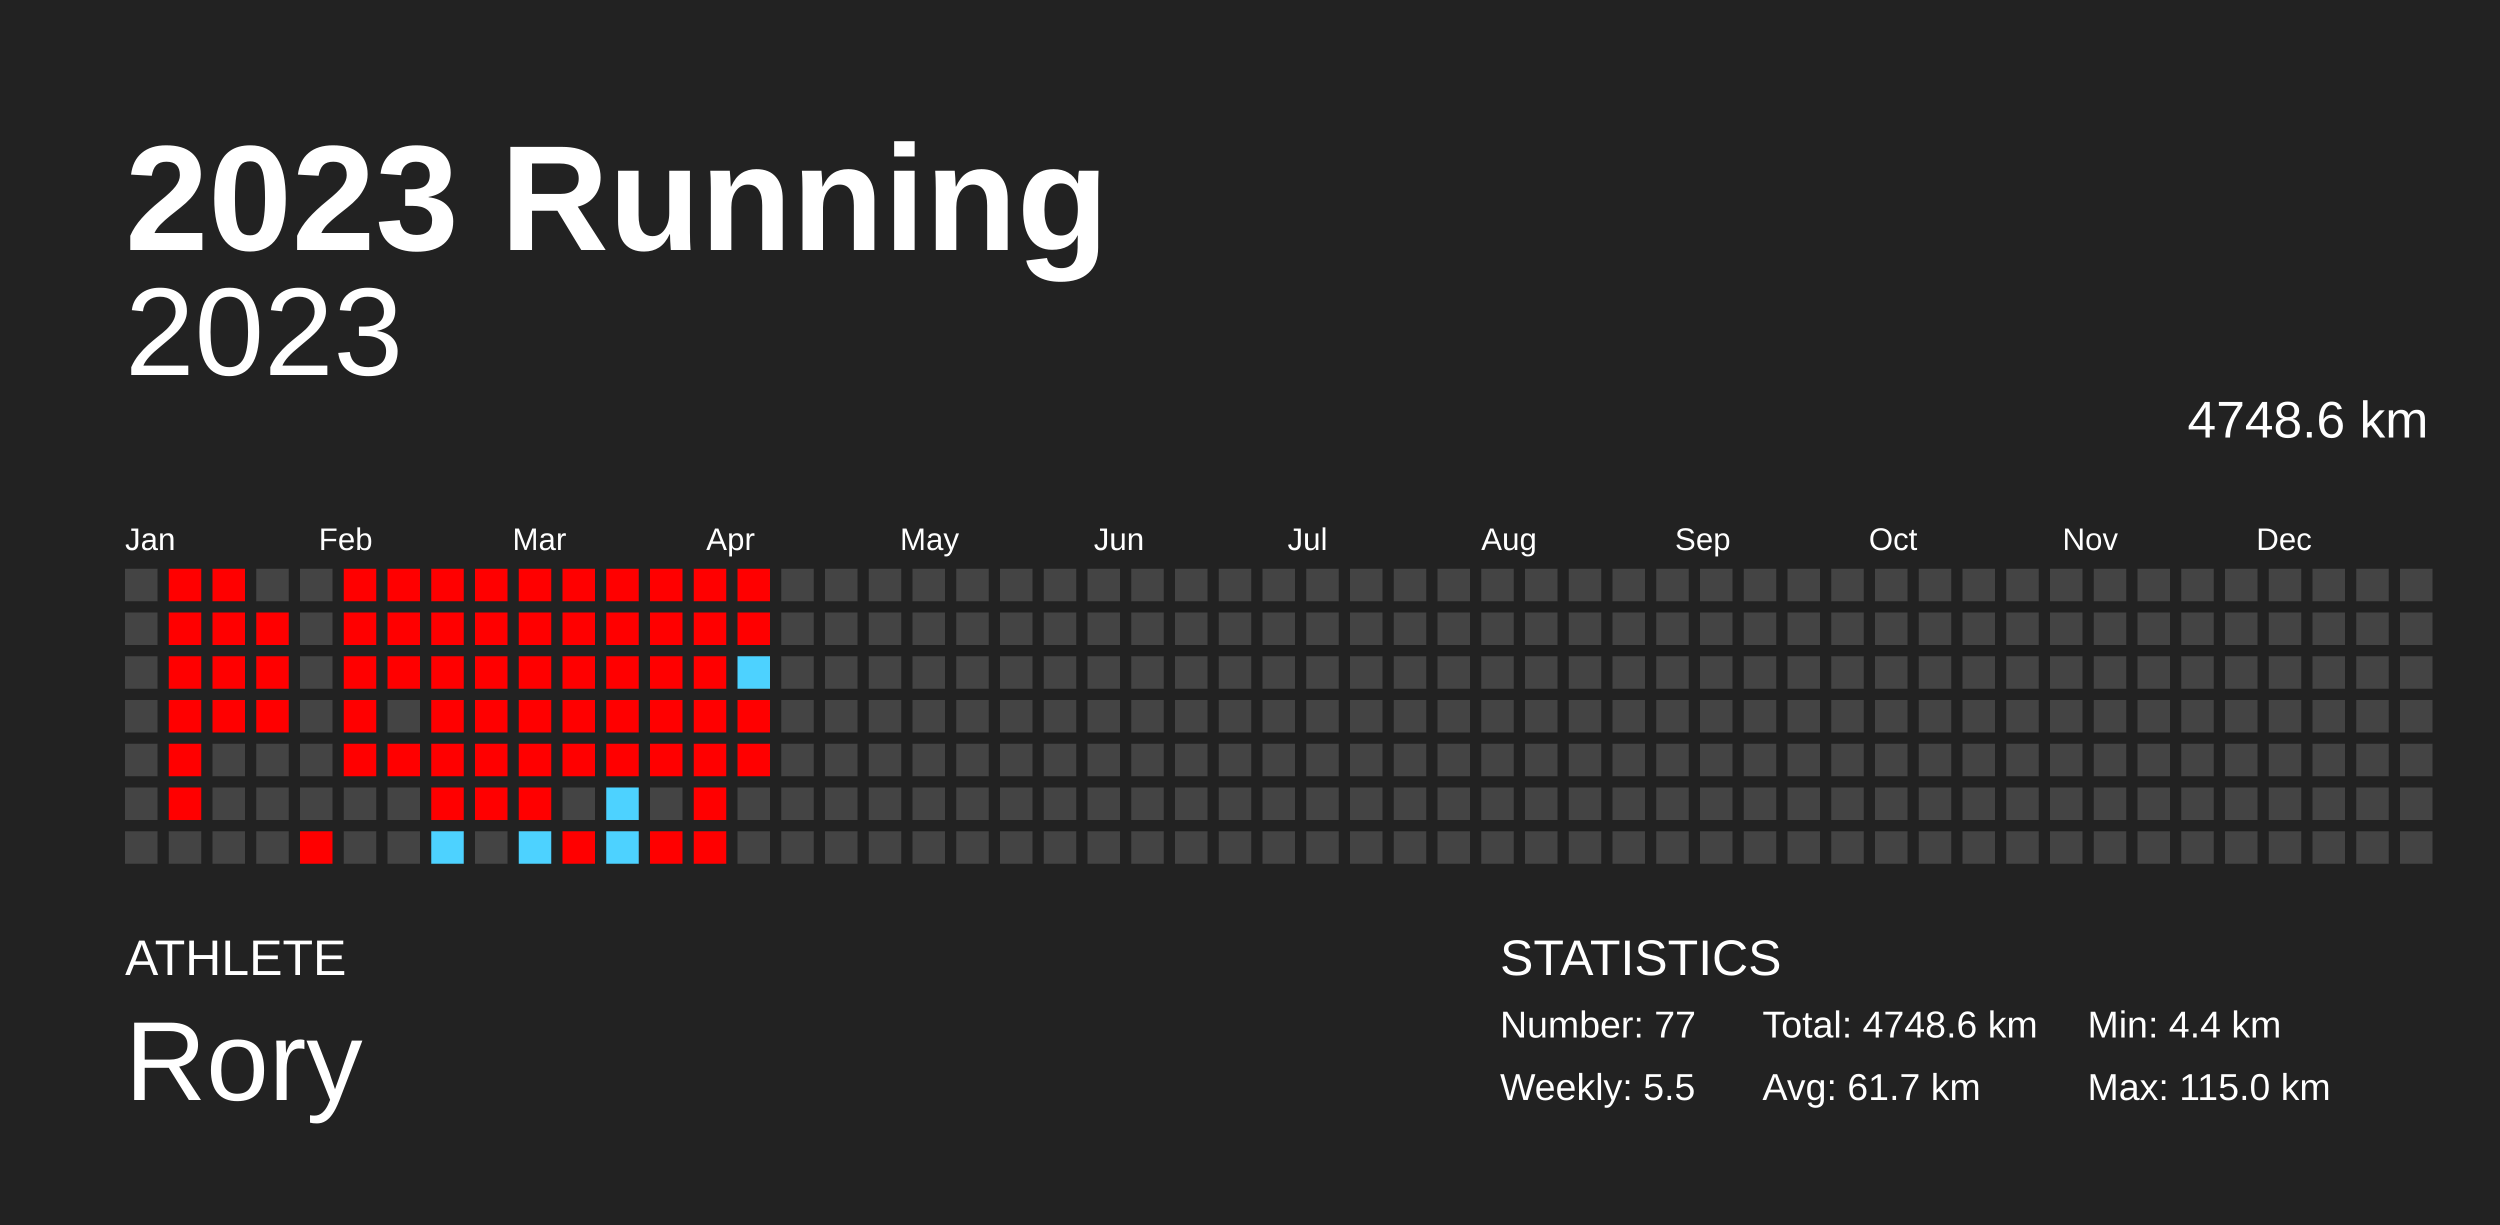
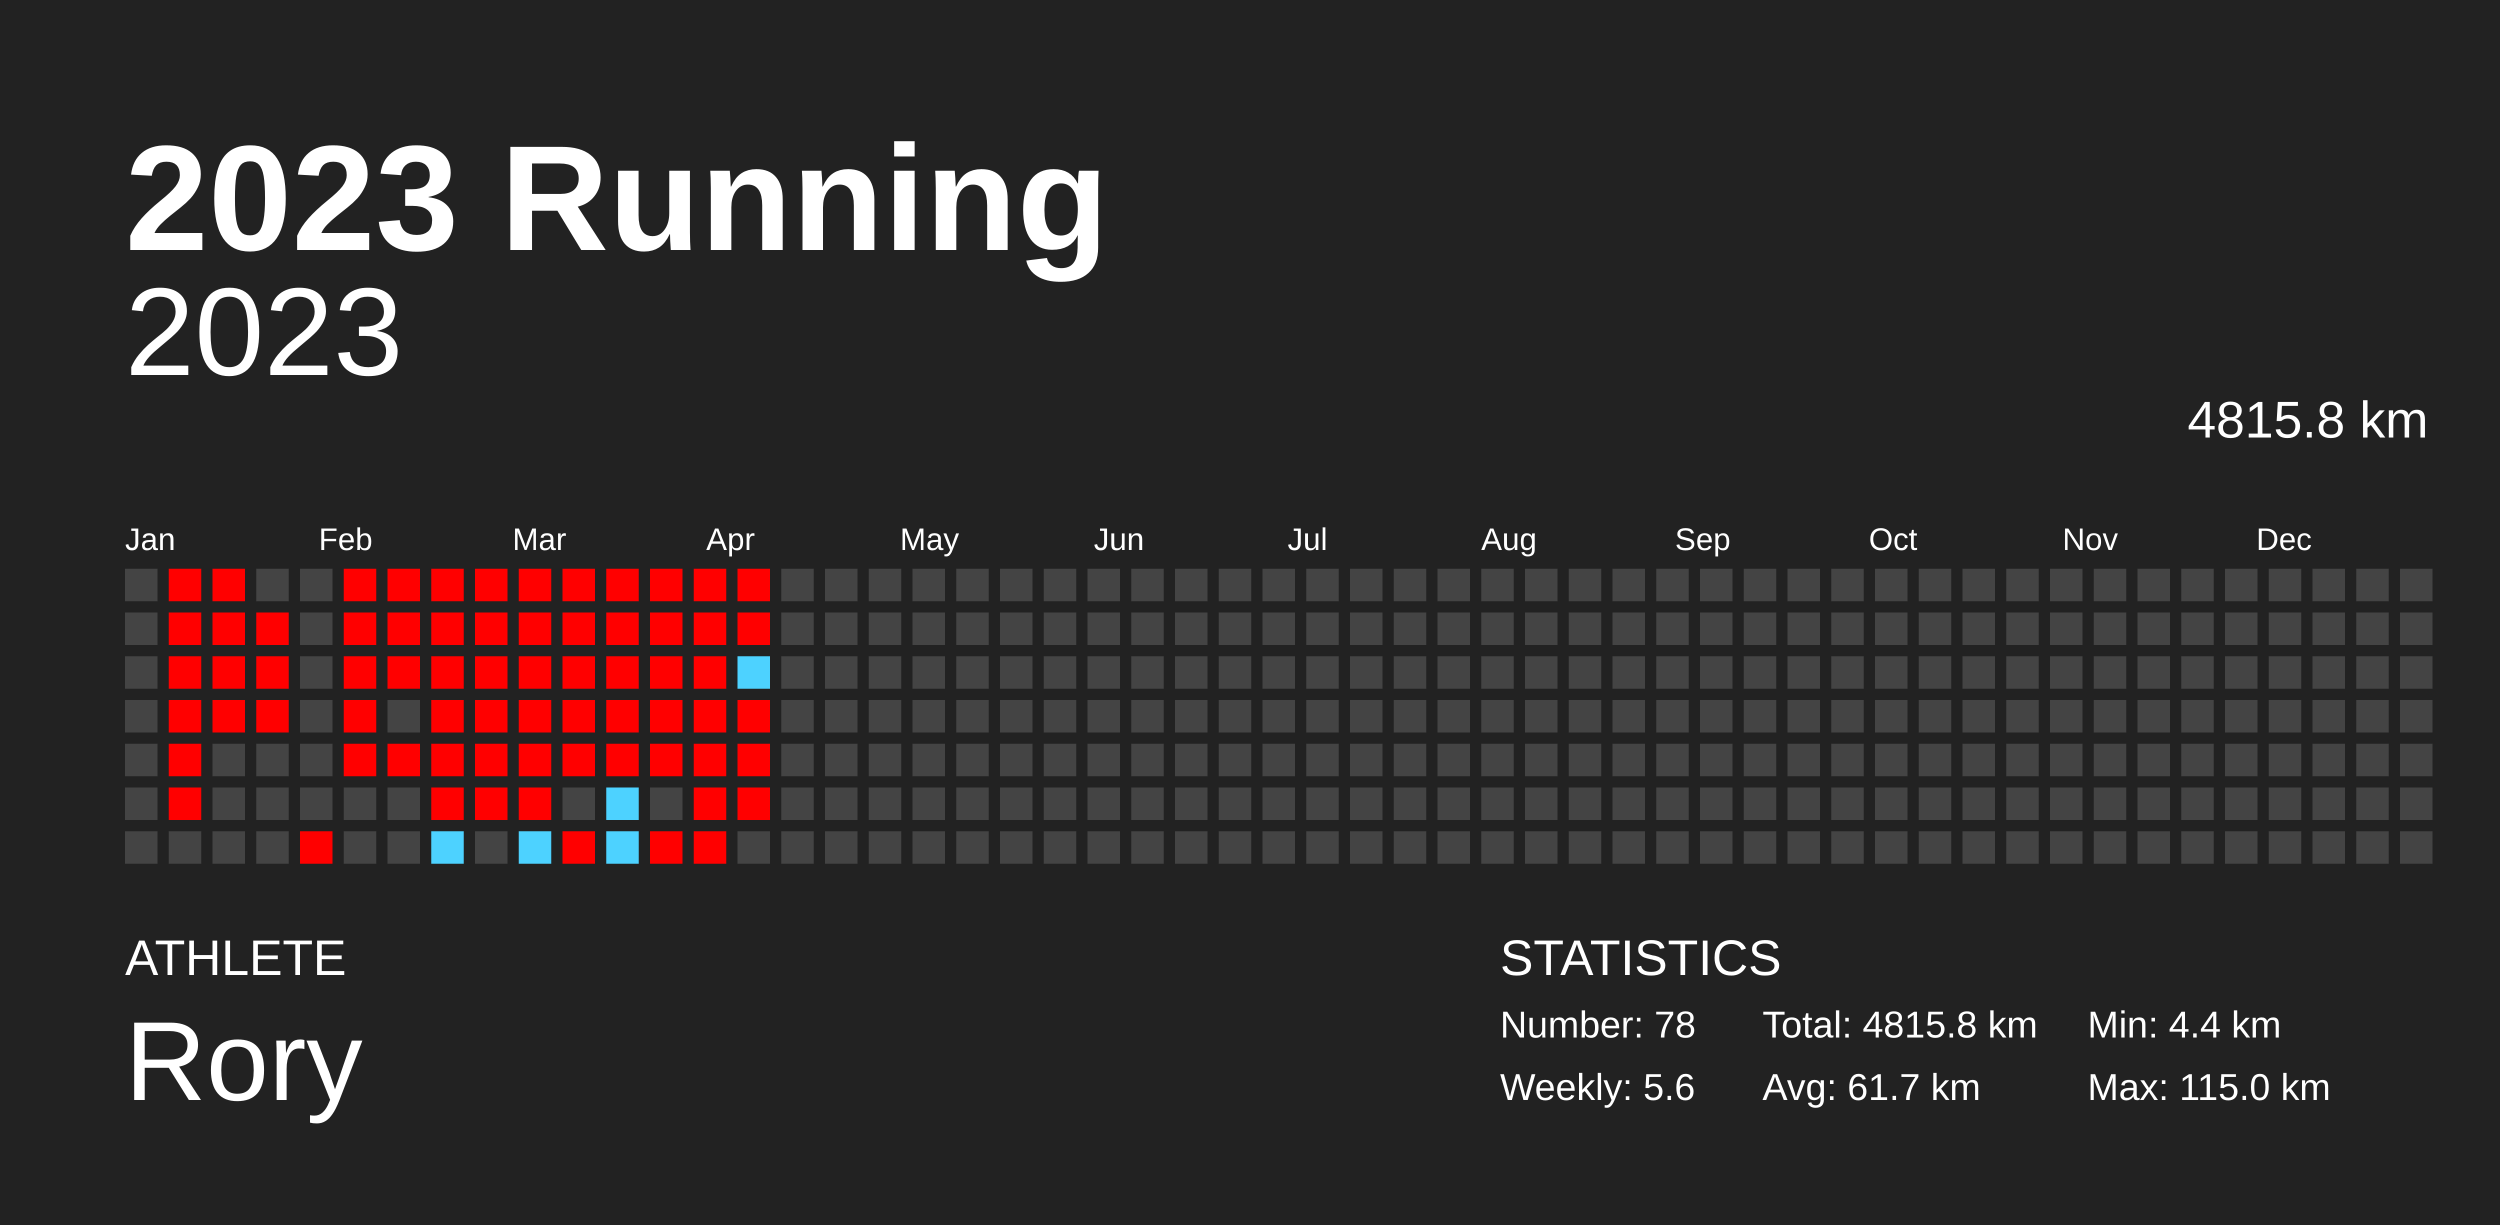
<svg xmlns="http://www.w3.org/2000/svg" baseProfile="full" height="98mm" version="1.1" viewBox="0,0,200,98" width="200mm">
  <defs />
  <rect fill="#222222" height="98" width="200" x="0" y="0" />
  <text fill="#FFFFFF" style="font-size:12px; font-family:Arial; font-weight:bold;" x="10" y="20">2023 Running</text>
  <text fill="#FFFFFF" style="font-size:4px; font-family:Arial" x="10" y="78">ATHLETE</text>
  <text fill="#FFFFFF" style="font-size:9px; font-family:Arial" x="10" y="88">Rory</text>
  <text fill="#FFFFFF" style="font-size:4px; font-family:Arial" x="120" y="78">STATISTICS</text>
-   <text fill="#FFFFFF" style="font-size:3px; font-family:Arial" x="120" y="83">Number: 77</text>
-   <text fill="#FFFFFF" style="font-size:3px; font-family:Arial" x="120" y="88">Weekly: 5.5</text>
-   <text fill="#FFFFFF" style="font-size:3px; font-family:Arial" x="141" y="83">Total: 4748.6 km</text>
+   <text fill="#FFFFFF" style="font-size:3px; font-family:Arial" x="120" y="83">Number: 78</text>
+   <text fill="#FFFFFF" style="font-size:3px; font-family:Arial" x="120" y="88">Weekly: 5.6</text>
+   <text fill="#FFFFFF" style="font-size:3px; font-family:Arial" x="141" y="83">Total: 4815.8 km</text>
  <text fill="#FFFFFF" style="font-size:3px; font-family:Arial" x="141" y="88">Avg: 61.7 km</text>
  <text fill="#FFFFFF" style="font-size:3px; font-family:Arial" x="167" y="83">Min: 4.4 km</text>
  <text fill="#FFFFFF" style="font-size:3px; font-family:Arial" x="167" y="88">Max: 115.0 km</text>
  <text alignment-baseline="hanging" fill="#FFFFFF" style="font-size:10.0px; font-family:Arial;" x="10" y="30">2023</text>
-   <text alignment-baseline="hanging" fill="#FFFFFF" style="font-size:4.125px; font-family:Arial;" x="175" y="35">4748.6 km</text>
+   <text alignment-baseline="hanging" fill="#FFFFFF" style="font-size:4.125px; font-family:Arial;" x="175" y="35">4815.8 km</text>
  <text fill="#FFFFFF" style="font-size:2.5px; font-family:Arial" x="10.0" y="44">Jan</text>
  <text fill="#FFFFFF" style="font-size:2.5px; font-family:Arial" x="25.5" y="44">Feb</text>
  <text fill="#FFFFFF" style="font-size:2.5px; font-family:Arial" x="41.0" y="44">Mar</text>
  <text fill="#FFFFFF" style="font-size:2.5px; font-family:Arial" x="56.5" y="44">Apr</text>
  <text fill="#FFFFFF" style="font-size:2.5px; font-family:Arial" x="72.0" y="44">May</text>
  <text fill="#FFFFFF" style="font-size:2.5px; font-family:Arial" x="87.5" y="44">Jun</text>
  <text fill="#FFFFFF" style="font-size:2.5px; font-family:Arial" x="103.0" y="44">Jul</text>
  <text fill="#FFFFFF" style="font-size:2.5px; font-family:Arial" x="118.5" y="44">Aug</text>
  <text fill="#FFFFFF" style="font-size:2.5px; font-family:Arial" x="134.0" y="44">Sep</text>
  <text fill="#FFFFFF" style="font-size:2.5px; font-family:Arial" x="149.5" y="44">Oct</text>
  <text fill="#FFFFFF" style="font-size:2.5px; font-family:Arial" x="165.0" y="44">Nov</text>
  <text fill="#FFFFFF" style="font-size:2.5px; font-family:Arial" x="180.5" y="44">Dec</text>
  <rect fill="#444444" height="2.6" width="2.6" x="10.0" y="45.5" />
  <rect fill="#444444" height="2.6" width="2.6" x="10.0" y="49.0" />
  <rect fill="#444444" height="2.6" width="2.6" x="10.0" y="52.5" />
  <rect fill="#444444" height="2.6" width="2.6" x="10.0" y="56.0" />
  <rect fill="#444444" height="2.6" width="2.6" x="10.0" y="59.5" />
  <rect fill="#444444" height="2.6" width="2.6" x="10.0" y="63.0" />
  <rect fill="#444444" height="2.6" width="2.6" x="10.0" y="66.5" />
  <rect fill="red" height="2.6" width="2.6" x="13.5" y="45.5" />
  <rect fill="red" height="2.6" width="2.6" x="13.5" y="49.0" />
  <rect fill="red" height="2.6" width="2.6" x="13.5" y="52.5" />
  <rect fill="red" height="2.6" width="2.6" x="13.5" y="56.0" />
  <rect fill="red" height="2.6" width="2.6" x="13.5" y="59.5" />
  <rect fill="red" height="2.6" width="2.6" x="13.5" y="63.0" />
  <rect fill="#444444" height="2.6" width="2.6" x="13.5" y="66.5" />
  <rect fill="red" height="2.6" width="2.6" x="17.0" y="45.5" />
  <rect fill="red" height="2.6" width="2.6" x="17.0" y="49.0" />
  <rect fill="red" height="2.6" width="2.6" x="17.0" y="52.5" />
  <rect fill="red" height="2.6" width="2.6" x="17.0" y="56.0" />
  <rect fill="#444444" height="2.6" width="2.6" x="17.0" y="59.5" />
  <rect fill="#444444" height="2.6" width="2.6" x="17.0" y="63.0" />
  <rect fill="#444444" height="2.6" width="2.6" x="17.0" y="66.5" />
  <rect fill="#444444" height="2.6" width="2.6" x="20.5" y="45.5" />
  <rect fill="red" height="2.6" width="2.6" x="20.5" y="49.0" />
  <rect fill="red" height="2.6" width="2.6" x="20.5" y="52.5" />
  <rect fill="red" height="2.6" width="2.6" x="20.5" y="56.0" />
  <rect fill="#444444" height="2.6" width="2.6" x="20.5" y="59.5" />
  <rect fill="#444444" height="2.6" width="2.6" x="20.5" y="63.0" />
  <rect fill="#444444" height="2.6" width="2.6" x="20.5" y="66.5" />
  <rect fill="#444444" height="2.6" width="2.6" x="24.0" y="45.5" />
  <rect fill="#444444" height="2.6" width="2.6" x="24.0" y="49.0" />
  <rect fill="#444444" height="2.6" width="2.6" x="24.0" y="52.5" />
  <rect fill="#444444" height="2.6" width="2.6" x="24.0" y="56.0" />
  <rect fill="#444444" height="2.6" width="2.6" x="24.0" y="59.5" />
  <rect fill="#444444" height="2.6" width="2.6" x="24.0" y="63.0" />
  <rect fill="red" height="2.6" width="2.6" x="24.0" y="66.5" />
  <rect fill="red" height="2.6" width="2.6" x="27.5" y="45.5" />
  <rect fill="red" height="2.6" width="2.6" x="27.5" y="49.0" />
  <rect fill="red" height="2.6" width="2.6" x="27.5" y="52.5" />
  <rect fill="red" height="2.6" width="2.6" x="27.5" y="56.0" />
  <rect fill="red" height="2.6" width="2.6" x="27.5" y="59.5" />
  <rect fill="#444444" height="2.6" width="2.6" x="27.5" y="63.0" />
  <rect fill="#444444" height="2.6" width="2.6" x="27.5" y="66.5" />
  <rect fill="red" height="2.6" width="2.6" x="31.0" y="45.5" />
  <rect fill="red" height="2.6" width="2.6" x="31.0" y="49.0" />
  <rect fill="red" height="2.6" width="2.6" x="31.0" y="52.5" />
  <rect fill="#444444" height="2.6" width="2.6" x="31.0" y="56.0" />
  <rect fill="red" height="2.6" width="2.6" x="31.0" y="59.5" />
  <rect fill="#444444" height="2.6" width="2.6" x="31.0" y="63.0" />
  <rect fill="#444444" height="2.6" width="2.6" x="31.0" y="66.5" />
  <rect fill="red" height="2.6" width="2.6" x="34.5" y="45.5" />
  <rect fill="red" height="2.6" width="2.6" x="34.5" y="49.0" />
  <rect fill="red" height="2.6" width="2.6" x="34.5" y="52.5" />
  <rect fill="red" height="2.6" width="2.6" x="34.5" y="56.0" />
  <rect fill="red" height="2.6" width="2.6" x="34.5" y="59.5" />
  <rect fill="red" height="2.6" width="2.6" x="34.5" y="63.0" />
  <rect fill="#4dd2ff" height="2.6" width="2.6" x="34.5" y="66.5" />
  <rect fill="red" height="2.6" width="2.6" x="38.0" y="45.5" />
  <rect fill="red" height="2.6" width="2.6" x="38.0" y="49.0" />
  <rect fill="red" height="2.6" width="2.6" x="38.0" y="52.5" />
  <rect fill="red" height="2.6" width="2.6" x="38.0" y="56.0" />
  <rect fill="red" height="2.6" width="2.6" x="38.0" y="59.5" />
  <rect fill="red" height="2.6" width="2.6" x="38.0" y="63.0" />
  <rect fill="#444444" height="2.6" width="2.6" x="38.0" y="66.5" />
  <rect fill="red" height="2.6" width="2.6" x="41.5" y="45.5" />
  <rect fill="red" height="2.6" width="2.6" x="41.5" y="49.0" />
  <rect fill="red" height="2.6" width="2.6" x="41.5" y="52.5" />
  <rect fill="red" height="2.6" width="2.6" x="41.5" y="56.0" />
  <rect fill="red" height="2.6" width="2.6" x="41.5" y="59.5" />
  <rect fill="red" height="2.6" width="2.6" x="41.5" y="63.0" />
  <rect fill="#4dd2ff" height="2.6" width="2.6" x="41.5" y="66.5" />
  <rect fill="red" height="2.6" width="2.6" x="45.0" y="45.5" />
  <rect fill="red" height="2.6" width="2.6" x="45.0" y="49.0" />
  <rect fill="red" height="2.6" width="2.6" x="45.0" y="52.5" />
  <rect fill="red" height="2.6" width="2.6" x="45.0" y="56.0" />
  <rect fill="red" height="2.6" width="2.6" x="45.0" y="59.5" />
  <rect fill="#444444" height="2.6" width="2.6" x="45.0" y="63.0" />
  <rect fill="red" height="2.6" width="2.6" x="45.0" y="66.5" />
  <rect fill="red" height="2.6" width="2.6" x="48.5" y="45.5" />
  <rect fill="red" height="2.6" width="2.6" x="48.5" y="49.0" />
  <rect fill="red" height="2.6" width="2.6" x="48.5" y="52.5" />
  <rect fill="red" height="2.6" width="2.6" x="48.5" y="56.0" />
  <rect fill="red" height="2.6" width="2.6" x="48.5" y="59.5" />
  <rect fill="#4dd2ff" height="2.6" width="2.6" x="48.5" y="63.0" />
  <rect fill="#4dd2ff" height="2.6" width="2.6" x="48.5" y="66.5" />
  <rect fill="red" height="2.6" width="2.6" x="52.0" y="45.5" />
  <rect fill="red" height="2.6" width="2.6" x="52.0" y="49.0" />
  <rect fill="red" height="2.6" width="2.6" x="52.0" y="52.5" />
  <rect fill="red" height="2.6" width="2.6" x="52.0" y="56.0" />
  <rect fill="red" height="2.6" width="2.6" x="52.0" y="59.5" />
  <rect fill="#444444" height="2.6" width="2.6" x="52.0" y="63.0" />
  <rect fill="red" height="2.6" width="2.6" x="52.0" y="66.5" />
  <rect fill="red" height="2.6" width="2.6" x="55.5" y="45.5" />
  <rect fill="red" height="2.6" width="2.6" x="55.5" y="49.0" />
  <rect fill="red" height="2.6" width="2.6" x="55.5" y="52.5" />
  <rect fill="red" height="2.6" width="2.6" x="55.5" y="56.0" />
  <rect fill="red" height="2.6" width="2.6" x="55.5" y="59.5" />
  <rect fill="red" height="2.6" width="2.6" x="55.5" y="63.0" />
  <rect fill="red" height="2.6" width="2.6" x="55.5" y="66.5" />
  <rect fill="red" height="2.6" width="2.6" x="59.0" y="45.5" />
  <rect fill="red" height="2.6" width="2.6" x="59.0" y="49.0" />
  <rect fill="#4dd2ff" height="2.6" width="2.6" x="59.0" y="52.5" />
  <rect fill="red" height="2.6" width="2.6" x="59.0" y="56.0" />
  <rect fill="red" height="2.6" width="2.6" x="59.0" y="59.5" />
-   <rect fill="#444444" height="2.6" width="2.6" x="59.0" y="63.0" />
+   <rect fill="red" height="2.6" width="2.6" x="59.0" y="63.0" />
  <rect fill="#444444" height="2.6" width="2.6" x="59.0" y="66.5" />
  <rect fill="#444444" height="2.6" width="2.6" x="62.5" y="45.5" />
  <rect fill="#444444" height="2.6" width="2.6" x="62.5" y="49.0" />
  <rect fill="#444444" height="2.6" width="2.6" x="62.5" y="52.5" />
  <rect fill="#444444" height="2.6" width="2.6" x="62.5" y="56.0" />
  <rect fill="#444444" height="2.6" width="2.6" x="62.5" y="59.5" />
  <rect fill="#444444" height="2.6" width="2.6" x="62.5" y="63.0" />
  <rect fill="#444444" height="2.6" width="2.6" x="62.5" y="66.5" />
  <rect fill="#444444" height="2.6" width="2.6" x="66.0" y="45.5" />
  <rect fill="#444444" height="2.6" width="2.6" x="66.0" y="49.0" />
  <rect fill="#444444" height="2.6" width="2.6" x="66.0" y="52.5" />
  <rect fill="#444444" height="2.6" width="2.6" x="66.0" y="56.0" />
  <rect fill="#444444" height="2.6" width="2.6" x="66.0" y="59.5" />
  <rect fill="#444444" height="2.6" width="2.6" x="66.0" y="63.0" />
  <rect fill="#444444" height="2.6" width="2.6" x="66.0" y="66.5" />
  <rect fill="#444444" height="2.6" width="2.6" x="69.5" y="45.5" />
  <rect fill="#444444" height="2.6" width="2.6" x="69.5" y="49.0" />
  <rect fill="#444444" height="2.6" width="2.6" x="69.5" y="52.5" />
  <rect fill="#444444" height="2.6" width="2.6" x="69.5" y="56.0" />
  <rect fill="#444444" height="2.6" width="2.6" x="69.5" y="59.5" />
  <rect fill="#444444" height="2.6" width="2.6" x="69.5" y="63.0" />
  <rect fill="#444444" height="2.6" width="2.6" x="69.5" y="66.5" />
  <rect fill="#444444" height="2.6" width="2.6" x="73.0" y="45.5" />
  <rect fill="#444444" height="2.6" width="2.6" x="73.0" y="49.0" />
  <rect fill="#444444" height="2.6" width="2.6" x="73.0" y="52.5" />
  <rect fill="#444444" height="2.6" width="2.6" x="73.0" y="56.0" />
  <rect fill="#444444" height="2.6" width="2.6" x="73.0" y="59.5" />
  <rect fill="#444444" height="2.6" width="2.6" x="73.0" y="63.0" />
  <rect fill="#444444" height="2.6" width="2.6" x="73.0" y="66.5" />
  <rect fill="#444444" height="2.6" width="2.6" x="76.5" y="45.5" />
  <rect fill="#444444" height="2.6" width="2.6" x="76.5" y="49.0" />
  <rect fill="#444444" height="2.6" width="2.6" x="76.5" y="52.5" />
  <rect fill="#444444" height="2.6" width="2.6" x="76.5" y="56.0" />
  <rect fill="#444444" height="2.6" width="2.6" x="76.5" y="59.5" />
  <rect fill="#444444" height="2.6" width="2.6" x="76.5" y="63.0" />
  <rect fill="#444444" height="2.6" width="2.6" x="76.5" y="66.5" />
  <rect fill="#444444" height="2.6" width="2.6" x="80.0" y="45.5" />
  <rect fill="#444444" height="2.6" width="2.6" x="80.0" y="49.0" />
  <rect fill="#444444" height="2.6" width="2.6" x="80.0" y="52.5" />
  <rect fill="#444444" height="2.6" width="2.6" x="80.0" y="56.0" />
  <rect fill="#444444" height="2.6" width="2.6" x="80.0" y="59.5" />
  <rect fill="#444444" height="2.6" width="2.6" x="80.0" y="63.0" />
  <rect fill="#444444" height="2.6" width="2.6" x="80.0" y="66.5" />
  <rect fill="#444444" height="2.6" width="2.6" x="83.5" y="45.5" />
  <rect fill="#444444" height="2.6" width="2.6" x="83.5" y="49.0" />
  <rect fill="#444444" height="2.6" width="2.6" x="83.5" y="52.5" />
  <rect fill="#444444" height="2.6" width="2.6" x="83.5" y="56.0" />
  <rect fill="#444444" height="2.6" width="2.6" x="83.5" y="59.5" />
  <rect fill="#444444" height="2.6" width="2.6" x="83.5" y="63.0" />
  <rect fill="#444444" height="2.6" width="2.6" x="83.5" y="66.5" />
  <rect fill="#444444" height="2.6" width="2.6" x="87.0" y="45.5" />
  <rect fill="#444444" height="2.6" width="2.6" x="87.0" y="49.0" />
  <rect fill="#444444" height="2.6" width="2.6" x="87.0" y="52.5" />
  <rect fill="#444444" height="2.6" width="2.6" x="87.0" y="56.0" />
  <rect fill="#444444" height="2.6" width="2.6" x="87.0" y="59.5" />
  <rect fill="#444444" height="2.6" width="2.6" x="87.0" y="63.0" />
  <rect fill="#444444" height="2.6" width="2.6" x="87.0" y="66.5" />
  <rect fill="#444444" height="2.6" width="2.6" x="90.5" y="45.5" />
  <rect fill="#444444" height="2.6" width="2.6" x="90.5" y="49.0" />
  <rect fill="#444444" height="2.6" width="2.6" x="90.5" y="52.5" />
  <rect fill="#444444" height="2.6" width="2.6" x="90.5" y="56.0" />
  <rect fill="#444444" height="2.6" width="2.6" x="90.5" y="59.5" />
  <rect fill="#444444" height="2.6" width="2.6" x="90.5" y="63.0" />
  <rect fill="#444444" height="2.6" width="2.6" x="90.5" y="66.5" />
  <rect fill="#444444" height="2.6" width="2.6" x="94.0" y="45.5" />
  <rect fill="#444444" height="2.6" width="2.6" x="94.0" y="49.0" />
  <rect fill="#444444" height="2.6" width="2.6" x="94.0" y="52.5" />
  <rect fill="#444444" height="2.6" width="2.6" x="94.0" y="56.0" />
  <rect fill="#444444" height="2.6" width="2.6" x="94.0" y="59.5" />
  <rect fill="#444444" height="2.6" width="2.6" x="94.0" y="63.0" />
  <rect fill="#444444" height="2.6" width="2.6" x="94.0" y="66.5" />
  <rect fill="#444444" height="2.6" width="2.6" x="97.5" y="45.5" />
  <rect fill="#444444" height="2.6" width="2.6" x="97.5" y="49.0" />
  <rect fill="#444444" height="2.6" width="2.6" x="97.5" y="52.5" />
  <rect fill="#444444" height="2.6" width="2.6" x="97.5" y="56.0" />
  <rect fill="#444444" height="2.6" width="2.6" x="97.5" y="59.5" />
  <rect fill="#444444" height="2.6" width="2.6" x="97.5" y="63.0" />
  <rect fill="#444444" height="2.6" width="2.6" x="97.5" y="66.5" />
  <rect fill="#444444" height="2.6" width="2.6" x="101.0" y="45.5" />
  <rect fill="#444444" height="2.6" width="2.6" x="101.0" y="49.0" />
  <rect fill="#444444" height="2.6" width="2.6" x="101.0" y="52.5" />
  <rect fill="#444444" height="2.6" width="2.6" x="101.0" y="56.0" />
  <rect fill="#444444" height="2.6" width="2.6" x="101.0" y="59.5" />
  <rect fill="#444444" height="2.6" width="2.6" x="101.0" y="63.0" />
  <rect fill="#444444" height="2.6" width="2.6" x="101.0" y="66.5" />
  <rect fill="#444444" height="2.6" width="2.6" x="104.5" y="45.5" />
  <rect fill="#444444" height="2.6" width="2.6" x="104.5" y="49.0" />
  <rect fill="#444444" height="2.6" width="2.6" x="104.5" y="52.5" />
  <rect fill="#444444" height="2.6" width="2.6" x="104.5" y="56.0" />
  <rect fill="#444444" height="2.6" width="2.6" x="104.5" y="59.5" />
  <rect fill="#444444" height="2.6" width="2.6" x="104.5" y="63.0" />
  <rect fill="#444444" height="2.6" width="2.6" x="104.5" y="66.5" />
  <rect fill="#444444" height="2.6" width="2.6" x="108.0" y="45.5" />
  <rect fill="#444444" height="2.6" width="2.6" x="108.0" y="49.0" />
  <rect fill="#444444" height="2.6" width="2.6" x="108.0" y="52.5" />
  <rect fill="#444444" height="2.6" width="2.6" x="108.0" y="56.0" />
  <rect fill="#444444" height="2.6" width="2.6" x="108.0" y="59.5" />
  <rect fill="#444444" height="2.6" width="2.6" x="108.0" y="63.0" />
  <rect fill="#444444" height="2.6" width="2.6" x="108.0" y="66.5" />
  <rect fill="#444444" height="2.6" width="2.6" x="111.5" y="45.5" />
  <rect fill="#444444" height="2.6" width="2.6" x="111.5" y="49.0" />
  <rect fill="#444444" height="2.6" width="2.6" x="111.5" y="52.5" />
  <rect fill="#444444" height="2.6" width="2.6" x="111.5" y="56.0" />
  <rect fill="#444444" height="2.6" width="2.6" x="111.5" y="59.5" />
  <rect fill="#444444" height="2.6" width="2.6" x="111.5" y="63.0" />
  <rect fill="#444444" height="2.6" width="2.6" x="111.5" y="66.5" />
  <rect fill="#444444" height="2.6" width="2.6" x="115.0" y="45.5" />
  <rect fill="#444444" height="2.6" width="2.6" x="115.0" y="49.0" />
  <rect fill="#444444" height="2.6" width="2.6" x="115.0" y="52.5" />
  <rect fill="#444444" height="2.6" width="2.6" x="115.0" y="56.0" />
  <rect fill="#444444" height="2.6" width="2.6" x="115.0" y="59.5" />
  <rect fill="#444444" height="2.6" width="2.6" x="115.0" y="63.0" />
  <rect fill="#444444" height="2.6" width="2.6" x="115.0" y="66.5" />
  <rect fill="#444444" height="2.6" width="2.6" x="118.5" y="45.5" />
  <rect fill="#444444" height="2.6" width="2.6" x="118.5" y="49.0" />
  <rect fill="#444444" height="2.6" width="2.6" x="118.5" y="52.5" />
  <rect fill="#444444" height="2.6" width="2.6" x="118.5" y="56.0" />
  <rect fill="#444444" height="2.6" width="2.6" x="118.5" y="59.5" />
  <rect fill="#444444" height="2.6" width="2.6" x="118.5" y="63.0" />
  <rect fill="#444444" height="2.6" width="2.6" x="118.5" y="66.5" />
  <rect fill="#444444" height="2.6" width="2.6" x="122.0" y="45.5" />
  <rect fill="#444444" height="2.6" width="2.6" x="122.0" y="49.0" />
  <rect fill="#444444" height="2.6" width="2.6" x="122.0" y="52.5" />
  <rect fill="#444444" height="2.6" width="2.6" x="122.0" y="56.0" />
  <rect fill="#444444" height="2.6" width="2.6" x="122.0" y="59.5" />
  <rect fill="#444444" height="2.6" width="2.6" x="122.0" y="63.0" />
  <rect fill="#444444" height="2.6" width="2.6" x="122.0" y="66.5" />
  <rect fill="#444444" height="2.6" width="2.6" x="125.5" y="45.5" />
  <rect fill="#444444" height="2.6" width="2.6" x="125.5" y="49.0" />
  <rect fill="#444444" height="2.6" width="2.6" x="125.5" y="52.5" />
  <rect fill="#444444" height="2.6" width="2.6" x="125.5" y="56.0" />
  <rect fill="#444444" height="2.6" width="2.6" x="125.5" y="59.5" />
  <rect fill="#444444" height="2.6" width="2.6" x="125.5" y="63.0" />
  <rect fill="#444444" height="2.6" width="2.6" x="125.5" y="66.5" />
  <rect fill="#444444" height="2.6" width="2.6" x="129.0" y="45.5" />
  <rect fill="#444444" height="2.6" width="2.6" x="129.0" y="49.0" />
  <rect fill="#444444" height="2.6" width="2.6" x="129.0" y="52.5" />
  <rect fill="#444444" height="2.6" width="2.6" x="129.0" y="56.0" />
  <rect fill="#444444" height="2.6" width="2.6" x="129.0" y="59.5" />
  <rect fill="#444444" height="2.6" width="2.6" x="129.0" y="63.0" />
  <rect fill="#444444" height="2.6" width="2.6" x="129.0" y="66.5" />
  <rect fill="#444444" height="2.6" width="2.6" x="132.5" y="45.5" />
  <rect fill="#444444" height="2.6" width="2.6" x="132.5" y="49.0" />
  <rect fill="#444444" height="2.6" width="2.6" x="132.5" y="52.5" />
  <rect fill="#444444" height="2.6" width="2.6" x="132.5" y="56.0" />
  <rect fill="#444444" height="2.6" width="2.6" x="132.5" y="59.5" />
  <rect fill="#444444" height="2.6" width="2.6" x="132.5" y="63.0" />
  <rect fill="#444444" height="2.6" width="2.6" x="132.5" y="66.5" />
  <rect fill="#444444" height="2.6" width="2.6" x="136.0" y="45.5" />
  <rect fill="#444444" height="2.6" width="2.6" x="136.0" y="49.0" />
  <rect fill="#444444" height="2.6" width="2.6" x="136.0" y="52.5" />
  <rect fill="#444444" height="2.6" width="2.6" x="136.0" y="56.0" />
  <rect fill="#444444" height="2.6" width="2.6" x="136.0" y="59.5" />
  <rect fill="#444444" height="2.6" width="2.6" x="136.0" y="63.0" />
  <rect fill="#444444" height="2.6" width="2.6" x="136.0" y="66.5" />
  <rect fill="#444444" height="2.6" width="2.6" x="139.5" y="45.5" />
  <rect fill="#444444" height="2.6" width="2.6" x="139.5" y="49.0" />
  <rect fill="#444444" height="2.6" width="2.6" x="139.5" y="52.5" />
  <rect fill="#444444" height="2.6" width="2.6" x="139.5" y="56.0" />
  <rect fill="#444444" height="2.6" width="2.6" x="139.5" y="59.5" />
  <rect fill="#444444" height="2.6" width="2.6" x="139.5" y="63.0" />
  <rect fill="#444444" height="2.6" width="2.6" x="139.5" y="66.5" />
  <rect fill="#444444" height="2.6" width="2.6" x="143.0" y="45.5" />
  <rect fill="#444444" height="2.6" width="2.6" x="143.0" y="49.0" />
  <rect fill="#444444" height="2.6" width="2.6" x="143.0" y="52.5" />
  <rect fill="#444444" height="2.6" width="2.6" x="143.0" y="56.0" />
  <rect fill="#444444" height="2.6" width="2.6" x="143.0" y="59.5" />
  <rect fill="#444444" height="2.6" width="2.6" x="143.0" y="63.0" />
  <rect fill="#444444" height="2.6" width="2.6" x="143.0" y="66.5" />
  <rect fill="#444444" height="2.6" width="2.6" x="146.5" y="45.5" />
  <rect fill="#444444" height="2.6" width="2.6" x="146.5" y="49.0" />
  <rect fill="#444444" height="2.6" width="2.6" x="146.5" y="52.5" />
  <rect fill="#444444" height="2.6" width="2.6" x="146.5" y="56.0" />
  <rect fill="#444444" height="2.6" width="2.6" x="146.5" y="59.5" />
  <rect fill="#444444" height="2.6" width="2.6" x="146.5" y="63.0" />
  <rect fill="#444444" height="2.6" width="2.6" x="146.5" y="66.5" />
  <rect fill="#444444" height="2.6" width="2.6" x="150.0" y="45.5" />
  <rect fill="#444444" height="2.6" width="2.6" x="150.0" y="49.0" />
  <rect fill="#444444" height="2.6" width="2.6" x="150.0" y="52.5" />
  <rect fill="#444444" height="2.6" width="2.6" x="150.0" y="56.0" />
  <rect fill="#444444" height="2.6" width="2.6" x="150.0" y="59.5" />
  <rect fill="#444444" height="2.6" width="2.6" x="150.0" y="63.0" />
  <rect fill="#444444" height="2.6" width="2.6" x="150.0" y="66.5" />
  <rect fill="#444444" height="2.6" width="2.6" x="153.5" y="45.5" />
  <rect fill="#444444" height="2.6" width="2.6" x="153.5" y="49.0" />
  <rect fill="#444444" height="2.6" width="2.6" x="153.5" y="52.5" />
  <rect fill="#444444" height="2.6" width="2.6" x="153.5" y="56.0" />
  <rect fill="#444444" height="2.6" width="2.6" x="153.5" y="59.5" />
  <rect fill="#444444" height="2.6" width="2.6" x="153.5" y="63.0" />
  <rect fill="#444444" height="2.6" width="2.6" x="153.5" y="66.5" />
  <rect fill="#444444" height="2.6" width="2.6" x="157.0" y="45.5" />
  <rect fill="#444444" height="2.6" width="2.6" x="157.0" y="49.0" />
  <rect fill="#444444" height="2.6" width="2.6" x="157.0" y="52.5" />
  <rect fill="#444444" height="2.6" width="2.6" x="157.0" y="56.0" />
  <rect fill="#444444" height="2.6" width="2.6" x="157.0" y="59.5" />
  <rect fill="#444444" height="2.6" width="2.6" x="157.0" y="63.0" />
  <rect fill="#444444" height="2.6" width="2.6" x="157.0" y="66.5" />
  <rect fill="#444444" height="2.6" width="2.6" x="160.5" y="45.5" />
  <rect fill="#444444" height="2.6" width="2.6" x="160.5" y="49.0" />
  <rect fill="#444444" height="2.6" width="2.6" x="160.5" y="52.5" />
  <rect fill="#444444" height="2.6" width="2.6" x="160.5" y="56.0" />
  <rect fill="#444444" height="2.6" width="2.6" x="160.5" y="59.5" />
  <rect fill="#444444" height="2.6" width="2.6" x="160.5" y="63.0" />
  <rect fill="#444444" height="2.6" width="2.6" x="160.5" y="66.5" />
  <rect fill="#444444" height="2.6" width="2.6" x="164.0" y="45.5" />
  <rect fill="#444444" height="2.6" width="2.6" x="164.0" y="49.0" />
  <rect fill="#444444" height="2.6" width="2.6" x="164.0" y="52.5" />
  <rect fill="#444444" height="2.6" width="2.6" x="164.0" y="56.0" />
  <rect fill="#444444" height="2.6" width="2.6" x="164.0" y="59.5" />
  <rect fill="#444444" height="2.6" width="2.6" x="164.0" y="63.0" />
  <rect fill="#444444" height="2.6" width="2.6" x="164.0" y="66.5" />
  <rect fill="#444444" height="2.6" width="2.6" x="167.5" y="45.5" />
  <rect fill="#444444" height="2.6" width="2.6" x="167.5" y="49.0" />
  <rect fill="#444444" height="2.6" width="2.6" x="167.5" y="52.5" />
  <rect fill="#444444" height="2.6" width="2.6" x="167.5" y="56.0" />
  <rect fill="#444444" height="2.6" width="2.6" x="167.5" y="59.5" />
  <rect fill="#444444" height="2.6" width="2.6" x="167.5" y="63.0" />
  <rect fill="#444444" height="2.6" width="2.6" x="167.5" y="66.5" />
  <rect fill="#444444" height="2.6" width="2.6" x="171.0" y="45.5" />
  <rect fill="#444444" height="2.6" width="2.6" x="171.0" y="49.0" />
  <rect fill="#444444" height="2.6" width="2.6" x="171.0" y="52.5" />
  <rect fill="#444444" height="2.6" width="2.6" x="171.0" y="56.0" />
  <rect fill="#444444" height="2.6" width="2.6" x="171.0" y="59.5" />
  <rect fill="#444444" height="2.6" width="2.6" x="171.0" y="63.0" />
  <rect fill="#444444" height="2.6" width="2.6" x="171.0" y="66.5" />
  <rect fill="#444444" height="2.6" width="2.6" x="174.5" y="45.5" />
  <rect fill="#444444" height="2.6" width="2.6" x="174.5" y="49.0" />
  <rect fill="#444444" height="2.6" width="2.6" x="174.5" y="52.5" />
  <rect fill="#444444" height="2.6" width="2.6" x="174.5" y="56.0" />
  <rect fill="#444444" height="2.6" width="2.6" x="174.5" y="59.5" />
  <rect fill="#444444" height="2.6" width="2.6" x="174.5" y="63.0" />
  <rect fill="#444444" height="2.6" width="2.6" x="174.5" y="66.5" />
  <rect fill="#444444" height="2.6" width="2.6" x="178.0" y="45.5" />
  <rect fill="#444444" height="2.6" width="2.6" x="178.0" y="49.0" />
  <rect fill="#444444" height="2.6" width="2.6" x="178.0" y="52.5" />
  <rect fill="#444444" height="2.6" width="2.6" x="178.0" y="56.0" />
  <rect fill="#444444" height="2.6" width="2.6" x="178.0" y="59.5" />
  <rect fill="#444444" height="2.6" width="2.6" x="178.0" y="63.0" />
  <rect fill="#444444" height="2.6" width="2.6" x="178.0" y="66.5" />
  <rect fill="#444444" height="2.6" width="2.6" x="181.5" y="45.5" />
  <rect fill="#444444" height="2.6" width="2.6" x="181.5" y="49.0" />
  <rect fill="#444444" height="2.6" width="2.6" x="181.5" y="52.5" />
  <rect fill="#444444" height="2.6" width="2.6" x="181.5" y="56.0" />
  <rect fill="#444444" height="2.6" width="2.6" x="181.5" y="59.5" />
  <rect fill="#444444" height="2.6" width="2.6" x="181.5" y="63.0" />
  <rect fill="#444444" height="2.6" width="2.6" x="181.5" y="66.5" />
  <rect fill="#444444" height="2.6" width="2.6" x="185.0" y="45.5" />
  <rect fill="#444444" height="2.6" width="2.6" x="185.0" y="49.0" />
  <rect fill="#444444" height="2.6" width="2.6" x="185.0" y="52.5" />
  <rect fill="#444444" height="2.6" width="2.6" x="185.0" y="56.0" />
  <rect fill="#444444" height="2.6" width="2.6" x="185.0" y="59.5" />
  <rect fill="#444444" height="2.6" width="2.6" x="185.0" y="63.0" />
  <rect fill="#444444" height="2.6" width="2.6" x="185.0" y="66.5" />
  <rect fill="#444444" height="2.6" width="2.6" x="188.5" y="45.5" />
  <rect fill="#444444" height="2.6" width="2.6" x="188.5" y="49.0" />
  <rect fill="#444444" height="2.6" width="2.6" x="188.5" y="52.5" />
  <rect fill="#444444" height="2.6" width="2.6" x="188.5" y="56.0" />
  <rect fill="#444444" height="2.6" width="2.6" x="188.5" y="59.5" />
  <rect fill="#444444" height="2.6" width="2.6" x="188.5" y="63.0" />
  <rect fill="#444444" height="2.6" width="2.6" x="188.5" y="66.5" />
  <rect fill="#444444" height="2.6" width="2.6" x="192.0" y="45.5" />
  <rect fill="#444444" height="2.6" width="2.6" x="192.0" y="49.0" />
  <rect fill="#444444" height="2.6" width="2.6" x="192.0" y="52.5" />
  <rect fill="#444444" height="2.6" width="2.6" x="192.0" y="56.0" />
  <rect fill="#444444" height="2.6" width="2.6" x="192.0" y="59.5" />
  <rect fill="#444444" height="2.6" width="2.6" x="192.0" y="63.0" />
  <rect fill="#444444" height="2.6" width="2.6" x="192.0" y="66.5" />
</svg>
